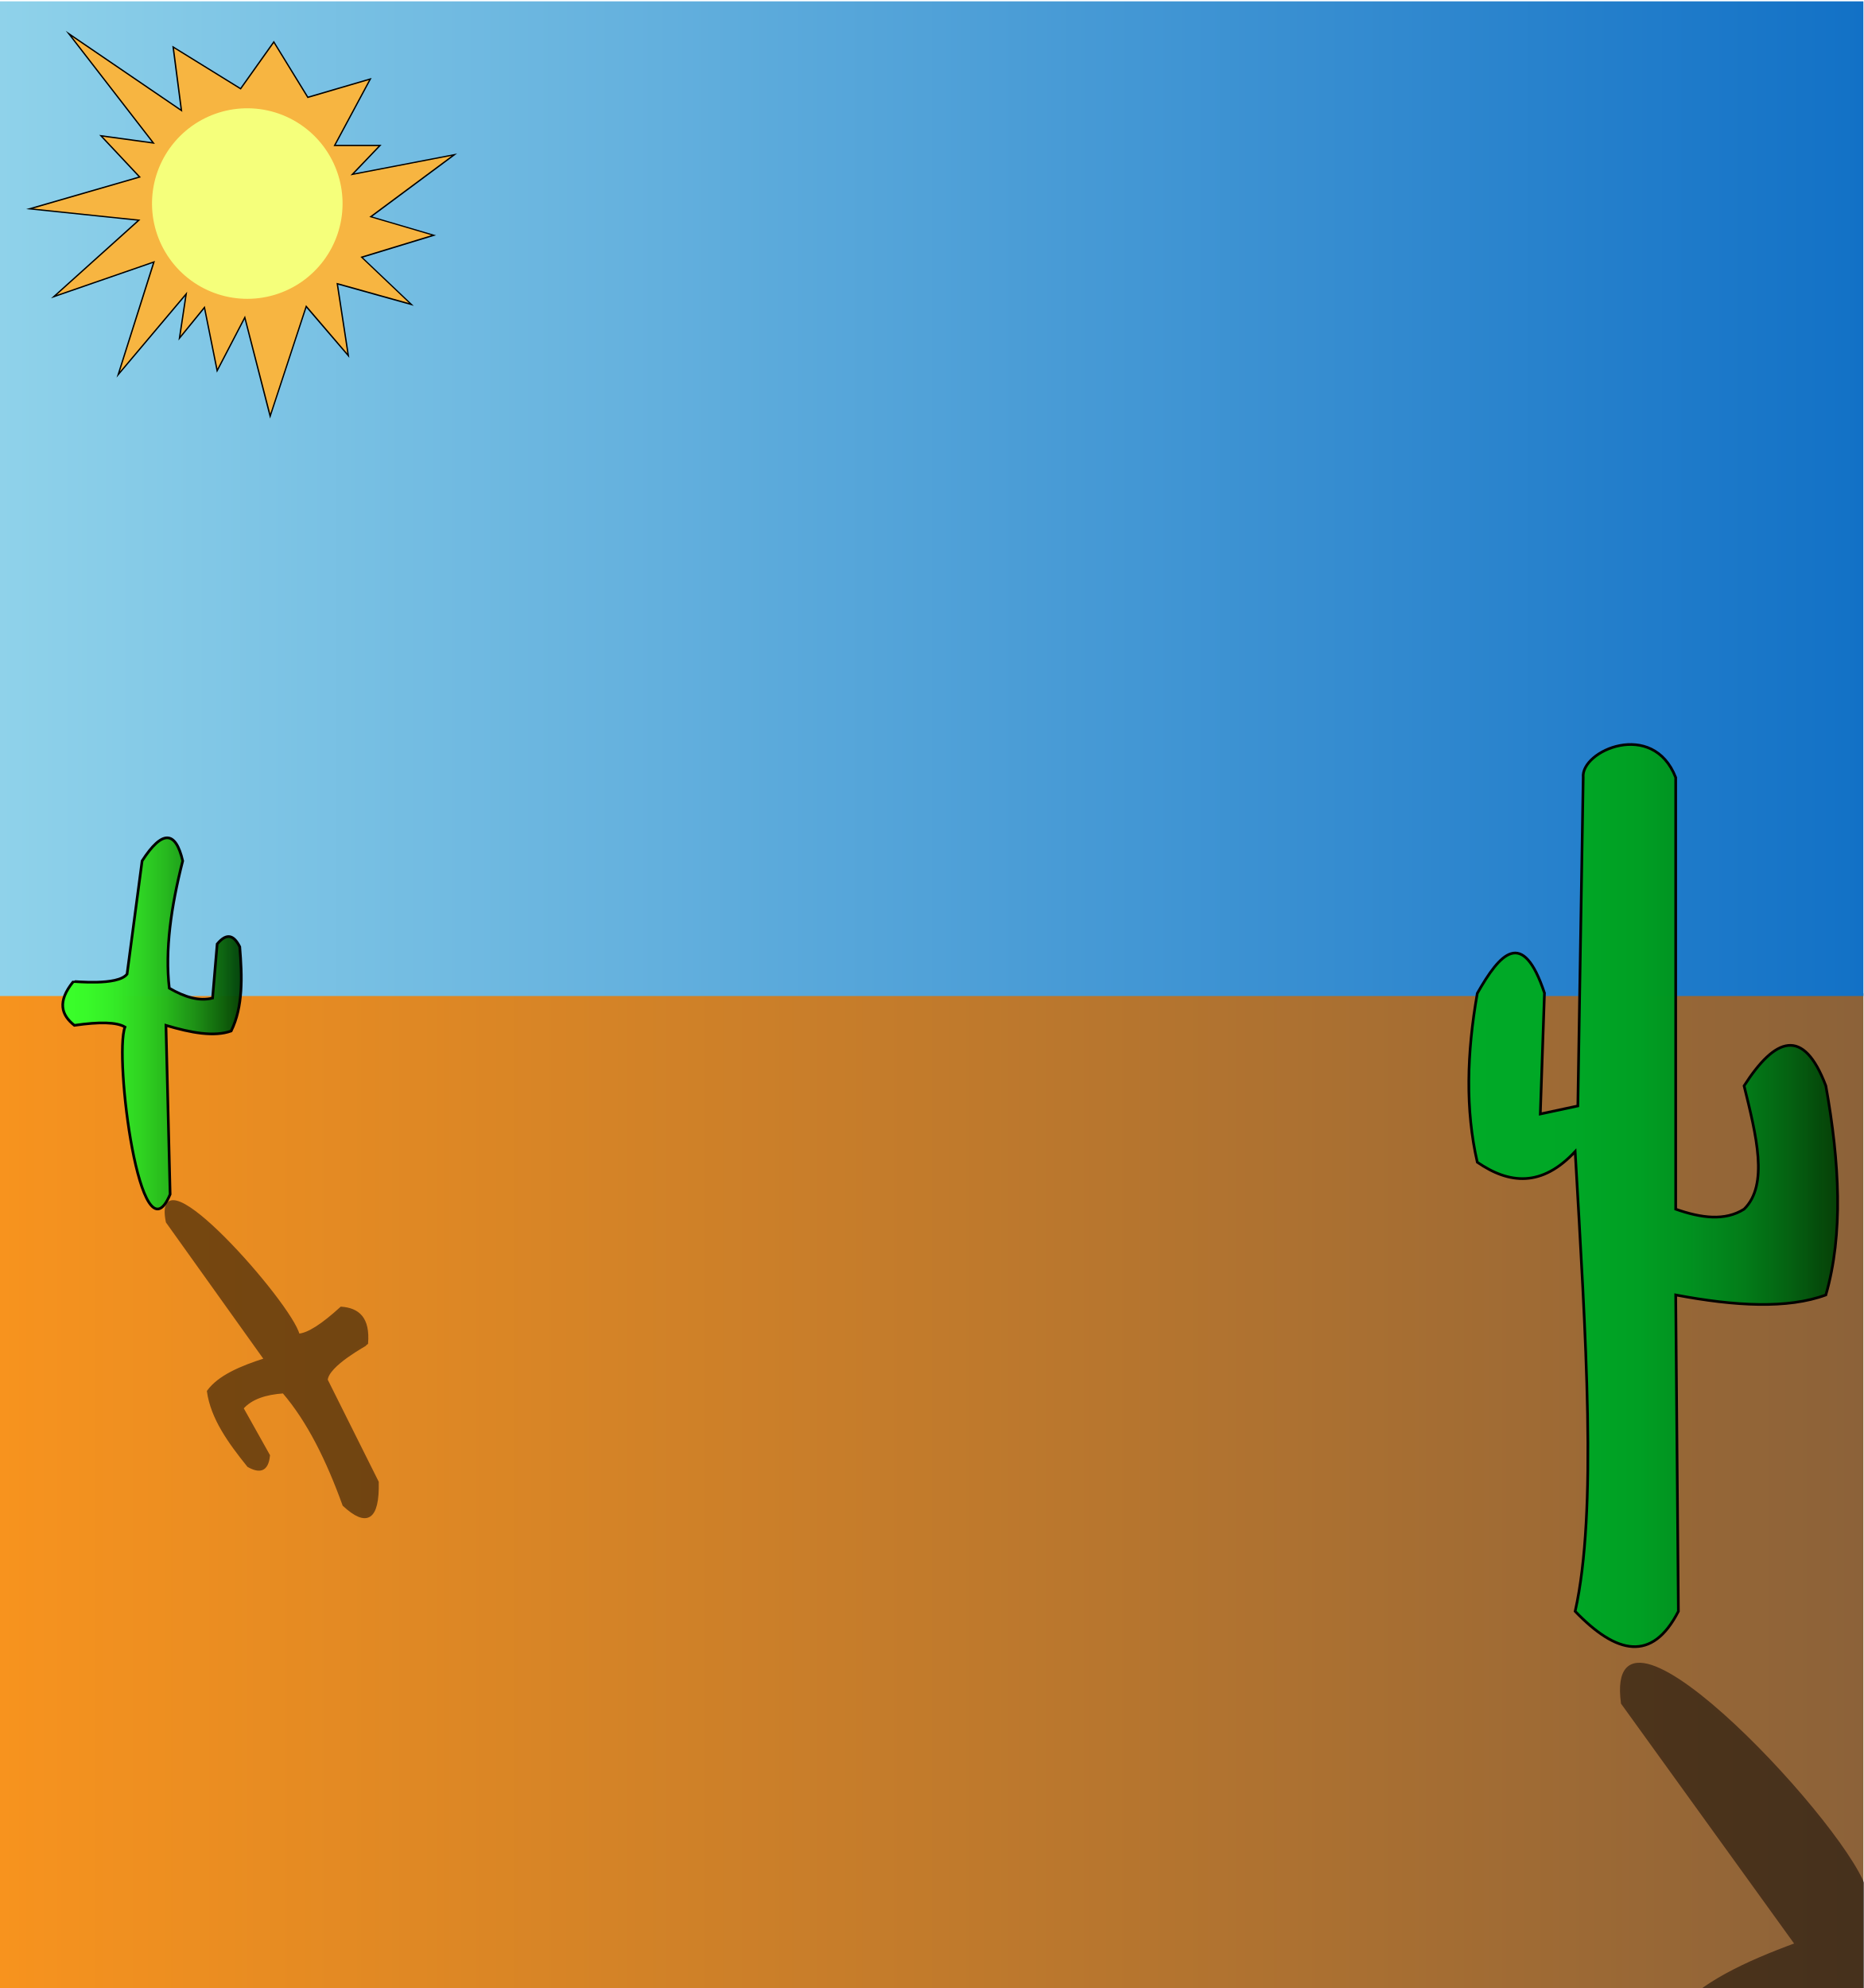
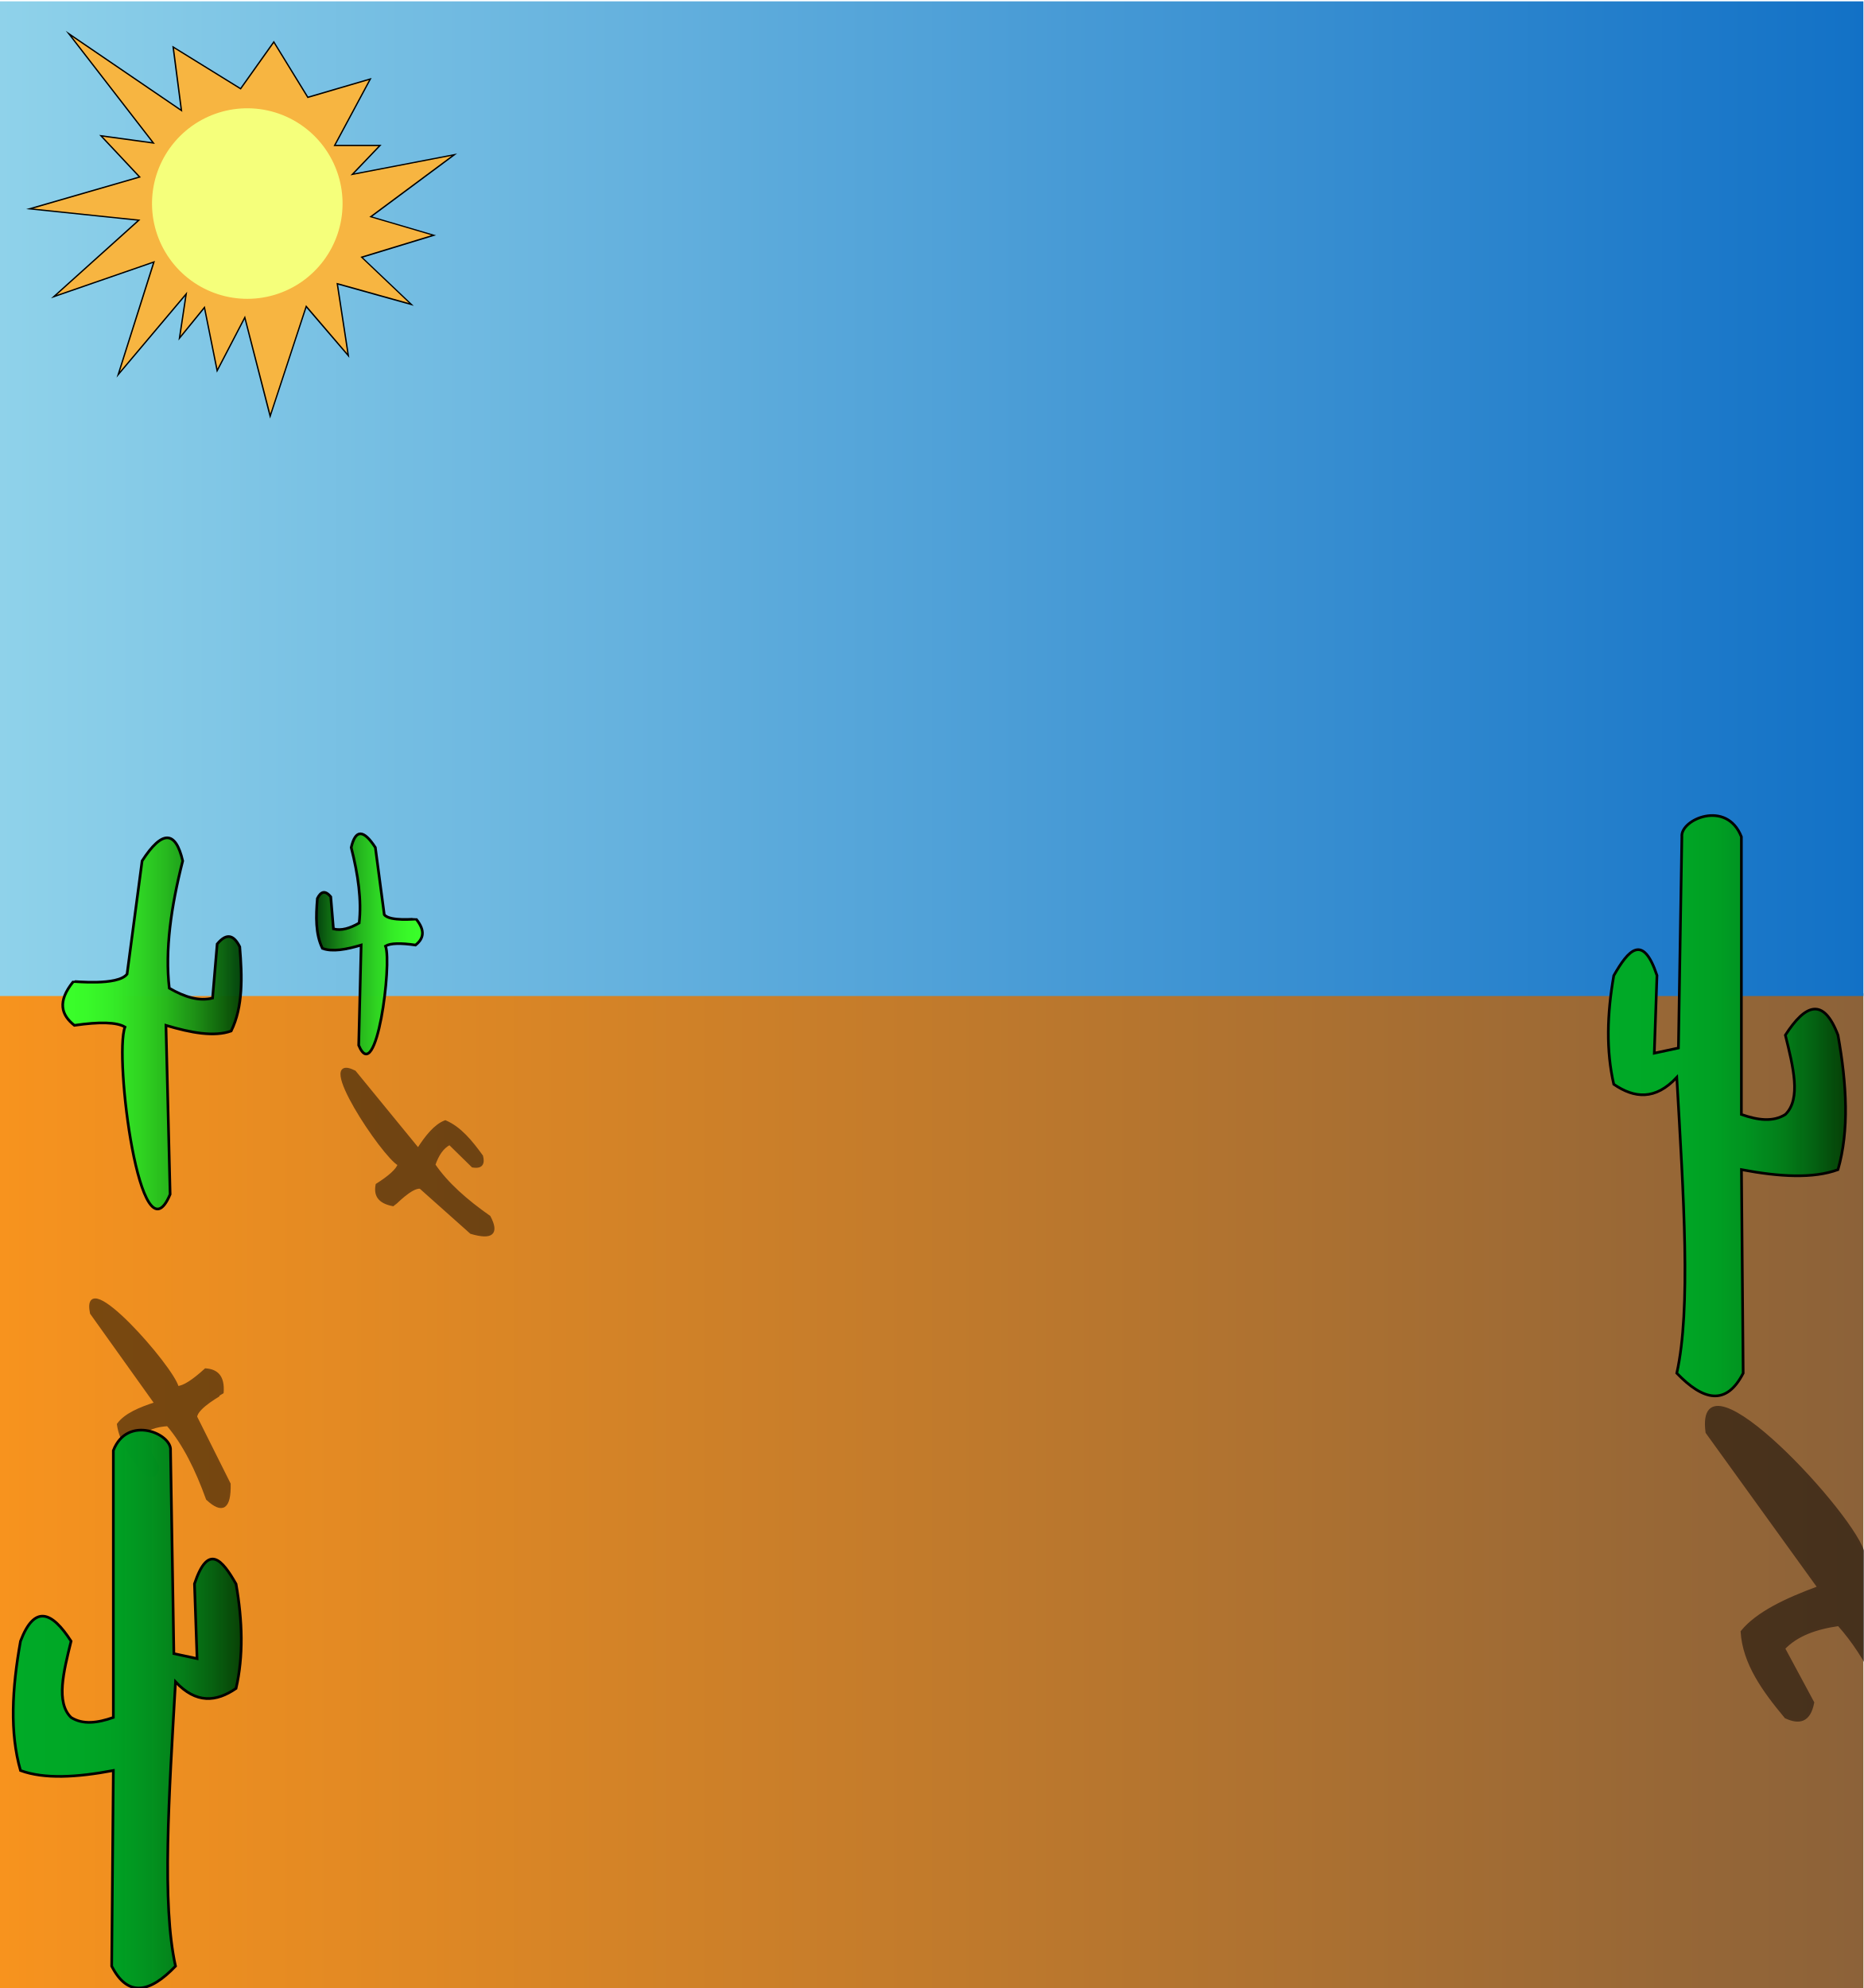
- <svg xmlns="http://www.w3.org/2000/svg" id="Layer_1" data-name="Layer 1" width="1390" height="1483" viewBox="0 0 1390 1483">
+ <svg xmlns="http://www.w3.org/2000/svg" xmlns:xlink="http://www.w3.org/1999/xlink" id="Layer_1" data-name="Layer 1" width="1390" height="1483" viewBox="0 0 1390 1483">
  <defs>
    <linearGradient id="linear-gradient" y1="1112" x2="1390" y2="1112" gradientUnits="userSpaceOnUse">
      <stop offset="0" stop-color="#f7931e" />
      <stop offset="1" stop-color="#8c6239" />
    </linearGradient>
    <linearGradient id="linear-gradient-2" y1="372" x2="1390" y2="372" gradientUnits="userSpaceOnUse">
      <stop offset="0" stop-color="#8fd2ea" />
      <stop offset="1" stop-color="#1271c6" />
    </linearGradient>
    <linearGradient id="linear-gradient-3" x1="46.81" y1="763.45" x2="180" y2="763.45" gradientUnits="userSpaceOnUse">
      <stop offset="0" stop-color="#3aff2a" />
      <stop offset="0.13" stop-color="#39fa29" />
      <stop offset="0.27" stop-color="#35ed27" />
      <stop offset="0.42" stop-color="#2ed722" stop-opacity="0.99" />
      <stop offset="0.58" stop-color="#25b81c" stop-opacity="0.99" />
      <stop offset="0.74" stop-color="#199015" stop-opacity="0.98" />
      <stop offset="0.9" stop-color="#0a610b" stop-opacity="0.97" />
      <stop offset="1" stop-color="#003f05" stop-opacity="0.96" />
    </linearGradient>
-     <linearGradient id="linear-gradient-4" x1="1095.66" y1="891.88" x2="1370.81" y2="891.88" gradientUnits="userSpaceOnUse">
+     <linearGradient id="linear-gradient-4" x1="1199.66" y1="824.85" x2="1376.66" y2="824.85" gradientUnits="userSpaceOnUse">
      <stop offset="0" stop-color="#00aa27" />
      <stop offset="0.28" stop-color="#00a726" />
      <stop offset="0.46" stop-color="#009f23" />
      <stop offset="0.61" stop-color="#00901f" stop-opacity="0.99" />
      <stop offset="0.75" stop-color="#007c18" stop-opacity="0.98" />
      <stop offset="0.87" stop-color="#006110" stop-opacity="0.97" />
      <stop offset="0.99" stop-color="#004106" stop-opacity="0.96" />
      <stop offset="1" stop-color="#003f05" stop-opacity="0.96" />
+     </linearGradient>
+     <linearGradient id="linear-gradient-5" x1="315.27" y1="704.14" x2="394.29" y2="704.14" gradientTransform="matrix(-1, 0, 0, 1, 630.34, 0)" xlink:href="#linear-gradient-3" />
+     <linearGradient id="linear-gradient-6" x1="310.71" y1="1274.92" x2="480.87" y2="1274.92" gradientTransform="matrix(-1, 0, 0, 1, 490.71, 0)" gradientUnits="userSpaceOnUse">
+       <stop offset="0" stop-color="#003f05" stop-opacity="0.96" />
+       <stop offset="0.01" stop-color="#004106" stop-opacity="0.96" />
+       <stop offset="0.13" stop-color="#006110" stop-opacity="0.97" />
+       <stop offset="0.25" stop-color="#007c18" stop-opacity="0.98" />
+       <stop offset="0.39" stop-color="#00901f" stop-opacity="0.99" />
+       <stop offset="0.54" stop-color="#009f23" />
+       <stop offset="0.72" stop-color="#00a726" />
+       <stop offset="1" stop-color="#00aa27" />
    </linearGradient>
  </defs>
  <rect y="741" width="1390" height="742" fill="url(#linear-gradient)" />
  <rect y="1" width="1390" height="742" fill="url(#linear-gradient-2)" />
  <g>
    <g>
      <polygon points="182.62 236.82 161.98 276.5 152.53 229.36 133.9 252.24 138.87 219.29 88.18 279.44 114.81 195.45 40.15 221.28 103.57 164.26 22.1 155.81 104.18 132.04 75.34 101.3 114.41 106.71 51.39 25.2 135.31 82.41 129.15 35.07 179.46 66.17 204.24 31.3 229.62 72.61 276.25 58.93 249.63 108.5 283.48 108.5 262.88 130.04 338.94 115.37 276.61 161.63 323.55 175.45 269.82 191.84 306.87 227.08 251.65 211.65 259.87 265.25 228.44 228.58 201.56 310.39 182.62 236.82" fill="#f7b541" />
      <path d="M53.72,27.39l80.39,54.8L136,83.45l-.29-2.21-5.88-45.19,49,30.3.8.5.54-.77,24.07-33.87L229,72.55l.4.65.74-.21,45.11-13.25-25.66,47.79-.79,1.47H282.3l-18.7,19.56-2.17,2.26,3.08-.59,72.37-13.95-59.76,44.35-1.61,1.19,1.92.57,44.38,13.07L270.5,191.11l-1.64.5,1.24,1.18,35,33.27-52.54-14.68L251,211l.23,1.54,7.84,51.09L229.4,228.93l-1.15-1.35-.56,1.68-26.07,79.35L183.43,238l-.66-2.53-1.2,2.32L162.2,275l-9-44.71-.42-2.08-1.33,1.65L134.67,250.5l4.43-29.38.53-3.51-2.28,2.71L89.41,277.2,115,196.55l.6-1.9-1.88.65L42.32,220l60.74-54.61,1.68-1.51-2.24-.23-77.8-8.08,78.83-22.82,1.57-.46L104,131.1,76.67,102l36.46,5,2.43.34-1.5-1.94-60.34-78M49.06,23l64.21,83L74,100.61l29.25,31.18L19.5,156l82.9,8.61L38,222.56,114,196.24,86.94,281.68,138.11,221l-5,33,19.12-23.47L161.77,278l20.69-39.78,19,74,27.14-82.59,32,37.32-8.37-54.56,56.41,15.76-37.88-36,54.5-16.63-47.57-14,63.28-47-76.68,14.78L284.65,108H250.46l26.79-49.89L229.84,72,204.27,30.4,179.33,65.5,128.51,34.09l6.16,47.28L49.06,23Z" />
    </g>
    <path d="M255.54,151.88a71.07,71.07,0,1,1-42.26-65A71.14,71.14,0,0,1,255.54,151.88Z" fill="#f5ff7b" />
  </g>
  <path d="M126.29,737.16c-3.27-28.32,1.23-60.55,10-94.94C131,619.52,121,619,106,642.22L94.78,726.65c-6.93,9-39.82,5.25-40.07,5.56-12.18,15-9,24.95.77,32.67,18.67-2.72,31.6-2.48,37.74,1.26-8.33,21.73,11.46,178,33.69,124.76l-3.12-126c18.72,5.57,36,8.77,48.66,4.2,8.9-18.11,8.27-40.2,6.4-62.8-4.13-8.18-9.3-11.14-16.85-2.1l-3.43,40.33C148.64,747.14,137.73,743.8,126.29,737.16Z" stroke="#030000" stroke-miterlimit="10" stroke-width="2" fill="url(#linear-gradient-3)" />
-   <path d="M1250,580V902c19.06,6.72,36.76,9,51,0,18.55-18.07,9.09-55.16,0-92,23.22-36.09,44.21-44.22,61,0,10.33,57.3,13.08,110.72,0,156-28.62,10.54-67.76,8.36-112,0l2,236c-19.5,38.06-46.12,32.16-77,0,16.67-74.36,7.93-204.52,0-343-24.89,26.69-49.11,24.39-73,8-9-39-7.87-81.35,0-126,16.92-29.74,33.77-49.21,50.11-.23L1149,831l28-6,4-245C1179,560,1233,536.39,1250,580Z" stroke="#030000" stroke-miterlimit="10" stroke-width="2" fill="url(#linear-gradient-4)" />
-   <path d="M1362.88,1493.62c33.62,37.37,57.57,89.63,76.21,150.05,31.58,26.83,49.51,15.8,52.81-35.77l-63.68-136.23c3.29-21.22,64.33-54.71,64.46-55.45,6.42-36.32-9-47-33.57-46.67-29.9,26-52.7,41-67.11,42.78-6.89-41.51-195.57-245.68-181.85-141.86l129.74,179.83c-38.17,14-71.51,29.8-89.07,51.4,2.34,36.9,25.23,68.31,50.78,99,15.28,7,27.21,5.24,31.47-16.85l-33.79-62.78C1314,1505.5,1336.35,1497.47,1362.88,1493.62Z" stroke="#030000" stroke-miterlimit="10" stroke-width="2" opacity="0.5" />
-   <path d="M211.48,1038.44c18.58,21.61,32.94,50.82,45,84.2,17.09,15.84,25.65,10.69,25.06-17l-38.06-76.2c.73-11.3,30-26.67,30.07-27.07,1.64-19.29-6.57-25.69-19-26.62-13.94,12.72-24.77,19.77-32,20.12-5.28-22.67-109.31-141-97.85-84.4L198,1014.09c-18.63,5.88-34.74,12.93-42.65,23.81,2.8,20,15.71,37.92,29.93,55.58,8,4.46,13.94,4,15.12-7.71l-19.77-35.31C187.37,1042.71,198.28,1039.36,211.48,1038.44Z" stroke="#030000" stroke-miterlimit="10" stroke-width="2" opacity="0.5" />
+   <path d="M1299,624.22V831.36c12.26,4.32,23.64,5.78,32.8,0,11.94-11.63,5.85-35.49,0-59.19,14.94-23.21,28.44-28.44,39.25,0,6.64,36.87,8.41,71.23,0,100.36-18.42,6.78-43.6,5.38-72,0l1.28,151.82c-12.54,24.48-29.67,20.69-49.53,0,10.72-47.84,5.1-131.57,0-220.65-16,17.16-31.59,15.68-47,5.14-5.8-25.06-5.06-52.33,0-81.05,10.89-19.14,21.72-31.66,32.23-.15l-2,58,18-3.86,2.57-157.6C1253.28,611.35,1288,596.16,1299,624.22Z" stroke="#030000" stroke-miterlimit="10" stroke-width="2" fill="url(#linear-gradient-4)" />
+   <path d="M1371.56,1212c21.63,24,37,57.65,49,96.52,20.31,17.26,31.85,10.17,34-23l-41-87.63c2.12-13.66,41.39-35.2,41.47-35.68,4.13-23.36-5.76-30.2-21.59-30-19.24,16.75-33.91,26.35-43.18,27.52-4.43-26.7-125.81-158-117-91.25l83.46,115.68c-24.55,9-46,19.17-57.3,33.06,1.51,23.74,16.23,43.95,32.67,63.7,9.83,4.53,17.5,3.37,20.24-10.84l-21.73-40.39C1340.13,1219.59,1354.49,1214.42,1371.56,1212Z" stroke="#030000" stroke-miterlimit="10" stroke-width="2" opacity="0.5" />
+   <path d="M125.11,1062.87c12.2,14.19,21.62,33.36,29.52,55.27,11.22,10.4,16.83,7,16.44-11.14l-25-50c.47-7.42,19.71-17.51,19.73-17.77,1.08-12.67-4.31-16.87-12.44-17.48-9.15,8.36-16.27,13-21,13.21-3.47-14.88-71.76-92.53-64.24-55.4l48.09,67.34c-12.23,3.86-22.8,8.49-28,15.63,1.84,13.12,10.31,24.89,19.65,36.49,5.25,2.93,9.15,2.63,9.92-5.06l-13-23.18C109.28,1065.67,116.44,1063.47,125.11,1062.87Z" stroke="#030000" stroke-miterlimit="10" stroke-width="2" opacity="0.5" />
+   <path d="M267.92,688.54c1.93-16.8-.73-35.92-5.93-56.32,3.13-13.47,9.05-13.78,18,0l6.66,50.09c4.11,5.31,23.62,3.11,23.77,3.3,7.23,8.93,5.33,14.8-.45,19.38-11.08-1.61-18.75-1.47-22.4.75,5,12.89-6.8,105.61-20,74L269.4,705c-11.11,3.31-21.37,5.21-28.87,2.49-5.28-10.74-4.91-23.85-3.8-37.25,2.45-4.86,5.52-6.62,10-1.25l2,23.93C254.65,694.47,261.13,692.49,267.92,688.54Z" stroke="#030000" stroke-miterlimit="10" stroke-width="2" fill="url(#linear-gradient-5)" />
+   <path d="M323.76,868.93c9.49,14,24,26.76,41.22,38.84,6.42,12.24,2.14,16.34-13.6,11.71l-37.73-33.63c-6.58-1.34-19.94,13-20.17,13-11.3-2.06-13.69-7.75-12.3-15,9.45-6,15.17-11.12,16.49-15.18-12.16-6.54-63.73-84.49-33.13-69.14l47.37,57.88c6.26-9.75,12.8-17.88,20.26-20.72,11,4.7,19.27,14.88,27.17,25.77,1.32,5.28.14,8.61-6.76,7.46l-17.15-16.81C330,855.79,326.33,861.52,323.76,868.93Z" stroke="#030000" stroke-miterlimit="10" stroke-width="2" opacity="0.5" />
+   <path d="M84.55,1082.05v199.13c-11.78,4.15-22.73,5.56-31.53,0-11.48-11.18-5.62-34.12,0-56.89-14.37-22.32-27.34-27.35-37.73,0-6.39,35.43-8.09,68.46,0,96.47,17.7,6.52,41.91,5.17,69.26,0L83.32,1466.7c12.06,23.54,28.52,19.89,47.61,0-10.3-46-4.9-126.48,0-212.11,15.4,16.5,30.37,15.08,45.15,4.94,5.58-24.09,4.87-50.3,0-77.91-10.47-18.4-20.89-30.44-31-.15l1.92,55.8-17.31-3.71-2.48-151.51C128.45,1069.69,95,1055.08,84.55,1082.05Z" stroke="#030000" stroke-miterlimit="10" stroke-width="2" fill="url(#linear-gradient-6)" />
</svg>
